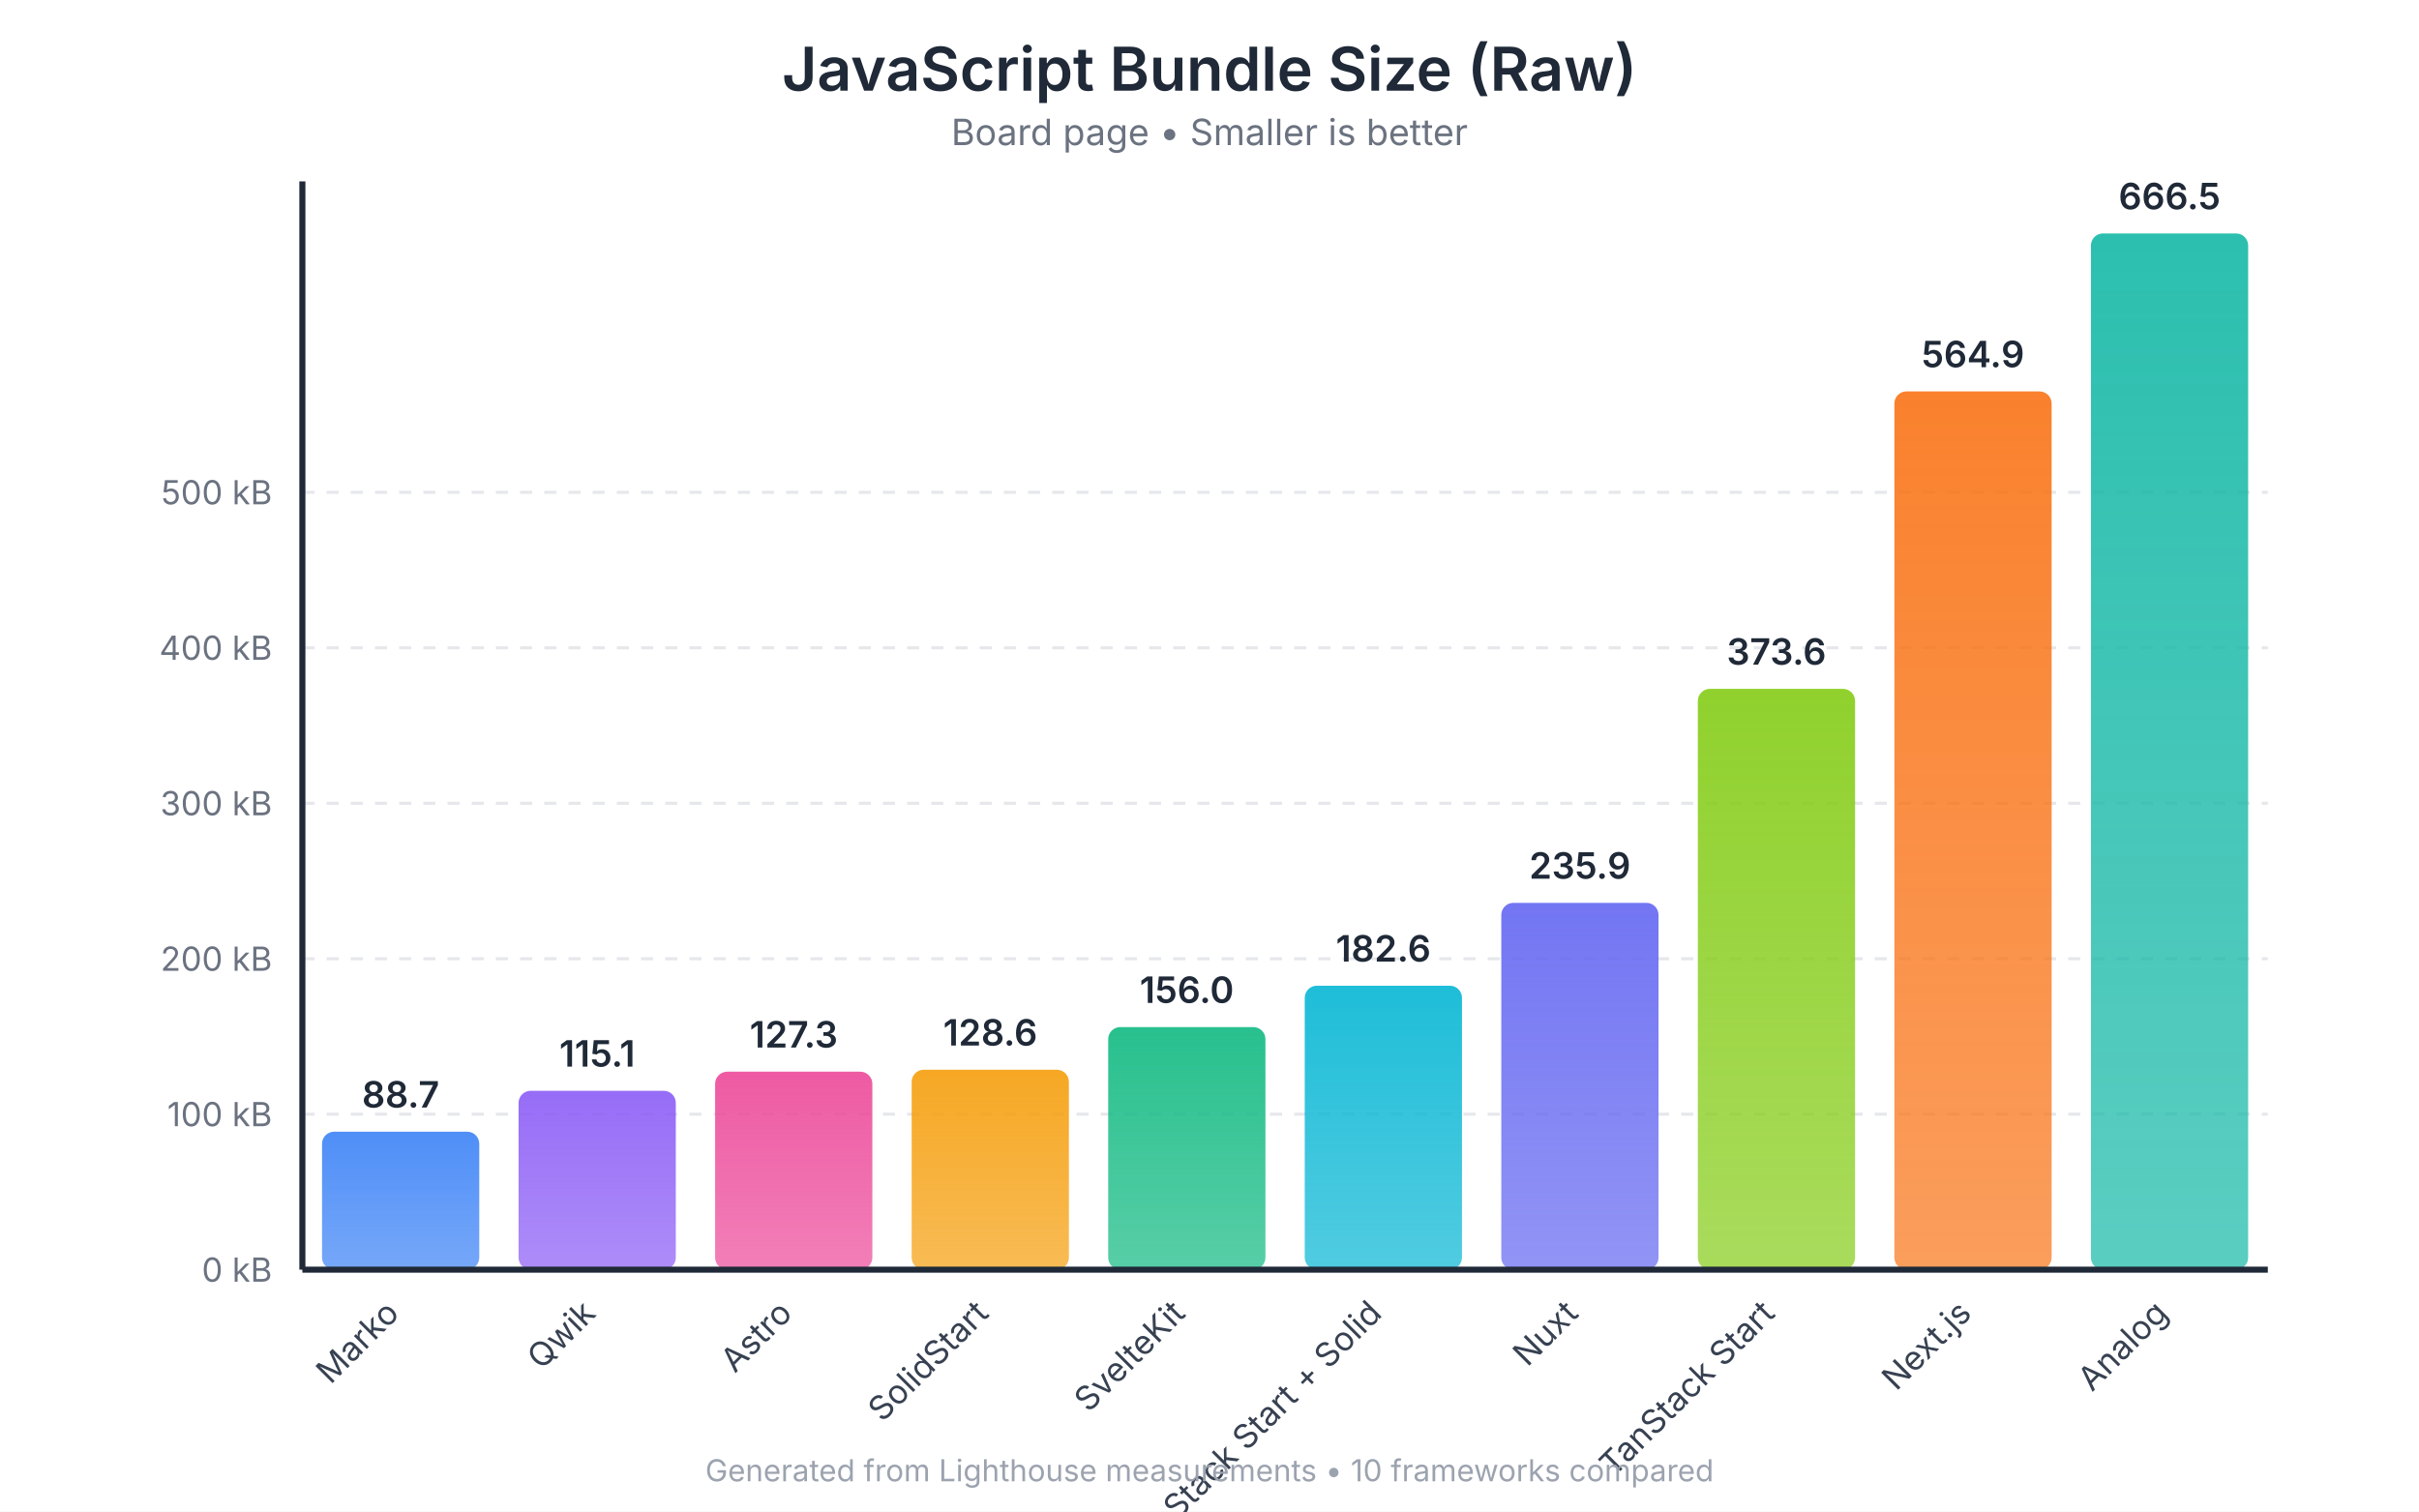
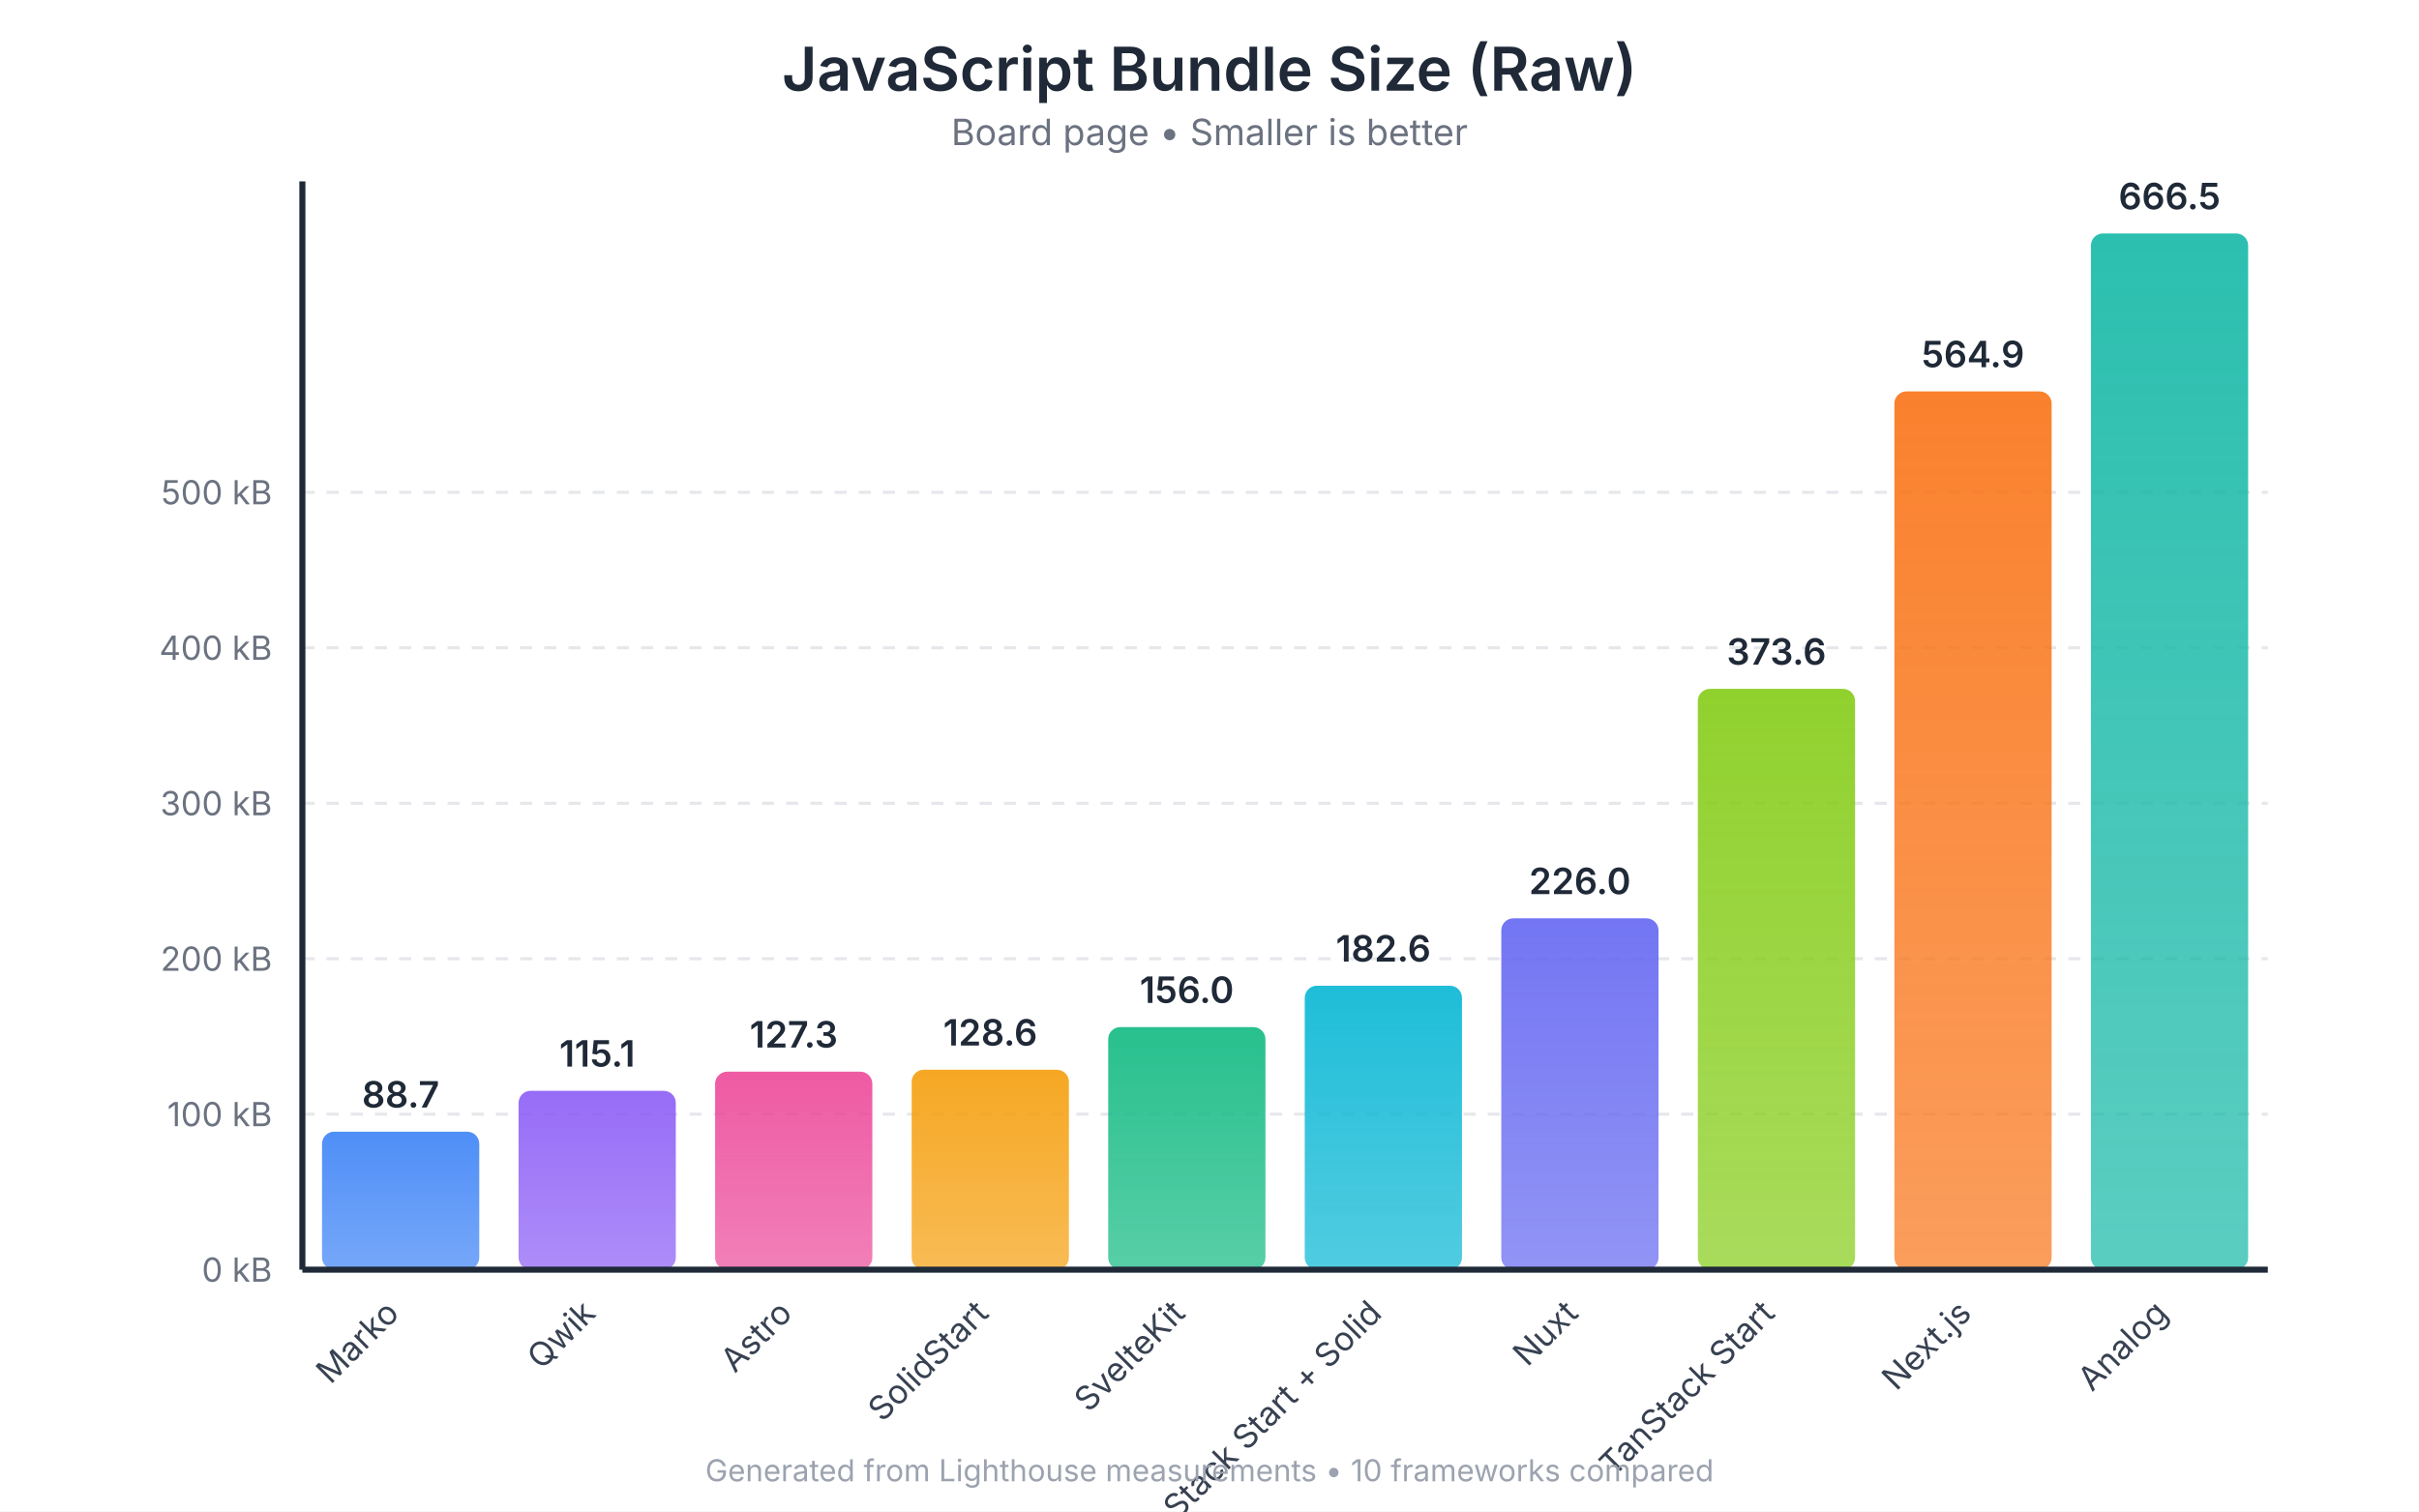
<svg xmlns="http://www.w3.org/2000/svg" viewBox="0 0 800 500" font-family="system-ui, -apple-system, sans-serif">
  <rect width="800" height="500" fill="#ffffff" />
  <text x="400.0" y="30" text-anchor="middle" font-size="20" font-weight="600" fill="#1f2937">
    JavaScript Bundle Size (Raw)
  </text>
  <text x="400.0" y="48" text-anchor="middle" font-size="12" fill="#6b7280">
    Board page • Smaller is better
  </text>
  <g transform="translate(100, 60)">
    <line x1="0" y1="360.0" x2="650" y2="360.0" stroke="#e5e7eb" stroke-width="1" stroke-dasharray="4,4" />
    <text x="-10" y="360.0" text-anchor="end" dominant-baseline="middle" font-size="11" fill="#6b7280">0 kB</text>
    <line x1="0" y1="308.571" x2="650" y2="308.571" stroke="#e5e7eb" stroke-width="1" stroke-dasharray="4,4" />
    <text x="-10" y="308.571" text-anchor="end" dominant-baseline="middle" font-size="11" fill="#6b7280">100 kB</text>
    <line x1="0" y1="257.143" x2="650" y2="257.143" stroke="#e5e7eb" stroke-width="1" stroke-dasharray="4,4" />
    <text x="-10" y="257.143" text-anchor="end" dominant-baseline="middle" font-size="11" fill="#6b7280">200 kB</text>
    <line x1="0" y1="205.714" x2="650" y2="205.714" stroke="#e5e7eb" stroke-width="1" stroke-dasharray="4,4" />
    <text x="-10" y="205.714" text-anchor="end" dominant-baseline="middle" font-size="11" fill="#6b7280">300 kB</text>
    <line x1="0" y1="154.286" x2="650" y2="154.286" stroke="#e5e7eb" stroke-width="1" stroke-dasharray="4,4" />
    <text x="-10" y="154.286" text-anchor="end" dominant-baseline="middle" font-size="11" fill="#6b7280">400 kB</text>
    <line x1="0" y1="102.857" x2="650" y2="102.857" stroke="#e5e7eb" stroke-width="1" stroke-dasharray="4,4" />
    <text x="-10" y="102.857" text-anchor="end" dominant-baseline="middle" font-size="11" fill="#6b7280">500 kB</text>
    <defs>
      <linearGradient id="grad0" x1="0%" y1="0%" x2="0%" y2="100%">
        <stop offset="0%" style="stop-color:#3b82f6;stop-opacity:0.9" />
        <stop offset="100%" style="stop-color:#3b82f6;stop-opacity:0.7" />
      </linearGradient>
    </defs>
    <rect x="6.5" y="314.359" width="52.0" height="45.641" fill="url(#grad0)" rx="4" />
    <text x="32.5" y="306.359" text-anchor="middle" font-size="12" font-weight="600" fill="#1f2937">88.7</text>
    <text x="32.5" y="375" text-anchor="end" font-size="11" fill="#374151" transform="rotate(-45, 32.5, 375)">Marko</text>
    <defs>
      <linearGradient id="grad1" x1="0%" y1="0%" x2="0%" y2="100%">
        <stop offset="0%" style="stop-color:#8b5cf6;stop-opacity:0.9" />
        <stop offset="100%" style="stop-color:#8b5cf6;stop-opacity:0.7" />
      </linearGradient>
    </defs>
    <rect x="71.5" y="300.828" width="52.0" height="59.172" fill="url(#grad1)" rx="4" />
    <text x="97.5" y="292.828" text-anchor="middle" font-size="12" font-weight="600" fill="#1f2937">115.1</text>
    <text x="97.5" y="375" text-anchor="end" font-size="11" fill="#374151" transform="rotate(-45, 97.5, 375)">Qwik</text>
    <defs>
      <linearGradient id="grad2" x1="0%" y1="0%" x2="0%" y2="100%">
        <stop offset="0%" style="stop-color:#ec4899;stop-opacity:0.9" />
        <stop offset="100%" style="stop-color:#ec4899;stop-opacity:0.7" />
      </linearGradient>
    </defs>
    <rect x="136.5" y="294.506" width="52.0" height="65.494" fill="url(#grad2)" rx="4" />
    <text x="162.5" y="286.506" text-anchor="middle" font-size="12" font-weight="600" fill="#1f2937">127.3</text>
    <text x="162.5" y="375" text-anchor="end" font-size="11" fill="#374151" transform="rotate(-45, 162.5, 375)">Astro</text>
    <defs>
      <linearGradient id="grad3" x1="0%" y1="0%" x2="0%" y2="100%">
        <stop offset="0%" style="stop-color:#f59e0b;stop-opacity:0.9" />
        <stop offset="100%" style="stop-color:#f59e0b;stop-opacity:0.7" />
      </linearGradient>
    </defs>
    <rect x="201.5" y="293.86" width="52.0" height="66.14" fill="url(#grad3)" rx="4" />
    <text x="227.5" y="285.86" text-anchor="middle" font-size="12" font-weight="600" fill="#1f2937">128.6</text>
    <text x="227.5" y="375" text-anchor="end" font-size="11" fill="#374151" transform="rotate(-45, 227.5, 375)">SolidStart</text>
    <defs>
      <linearGradient id="grad4" x1="0%" y1="0%" x2="0%" y2="100%">
        <stop offset="0%" style="stop-color:#10b981;stop-opacity:0.9" />
        <stop offset="100%" style="stop-color:#10b981;stop-opacity:0.7" />
      </linearGradient>
    </defs>
    <rect x="266.5" y="279.75" width="52.0" height="80.25" fill="url(#grad4)" rx="4" />
    <text x="292.5" y="271.75" text-anchor="middle" font-size="12" font-weight="600" fill="#1f2937">156.0</text>
    <text x="292.5" y="375" text-anchor="end" font-size="11" fill="#374151" transform="rotate(-45, 292.5, 375)">SvelteKit</text>
    <defs>
      <linearGradient id="grad5" x1="0%" y1="0%" x2="0%" y2="100%">
        <stop offset="0%" style="stop-color:#06b6d4;stop-opacity:0.9" />
        <stop offset="100%" style="stop-color:#06b6d4;stop-opacity:0.7" />
      </linearGradient>
    </defs>
    <rect x="331.5" y="266.071" width="52.0" height="93.929" fill="url(#grad5)" rx="4" />
    <text x="357.5" y="258.071" text-anchor="middle" font-size="12" font-weight="600" fill="#1f2937">182.6</text>
    <text x="357.5" y="375" text-anchor="end" font-size="11" fill="#374151" transform="rotate(-45, 357.5, 375)">TanStack Start + Solid</text>
    <defs>
      <linearGradient id="grad6" x1="0%" y1="0%" x2="0%" y2="100%">
        <stop offset="0%" style="stop-color:#6366f1;stop-opacity:0.9" />
        <stop offset="100%" style="stop-color:#6366f1;stop-opacity:0.7" />
      </linearGradient>
    </defs>
-     <rect x="396.5" y="238.659" width="52.0" height="121.341" fill="url(#grad6)" rx="4" />
-     <text x="422.5" y="230.659" text-anchor="middle" font-size="12" font-weight="600" fill="#1f2937">235.9</text>
+     <rect x="396.5" y="243.774" width="52.0" height="116.226" fill="url(#grad6)" rx="4" />
+     <text x="422.5" y="235.774" text-anchor="middle" font-size="12" font-weight="600" fill="#1f2937">226.0</text>
    <text x="422.5" y="375" text-anchor="end" font-size="11" fill="#374151" transform="rotate(-45, 422.5, 375)">Nuxt</text>
    <defs>
      <linearGradient id="grad7" x1="0%" y1="0%" x2="0%" y2="100%">
        <stop offset="0%" style="stop-color:#84cc16;stop-opacity:0.9" />
        <stop offset="100%" style="stop-color:#84cc16;stop-opacity:0.7" />
      </linearGradient>
    </defs>
    <rect x="461.5" y="167.865" width="52.0" height="192.135" fill="url(#grad7)" rx="4" />
    <text x="487.5" y="159.865" text-anchor="middle" font-size="12" font-weight="600" fill="#1f2937">373.6</text>
    <text x="487.5" y="375" text-anchor="end" font-size="11" fill="#374151" transform="rotate(-45, 487.5, 375)">TanStack Start</text>
    <defs>
      <linearGradient id="grad8" x1="0%" y1="0%" x2="0%" y2="100%">
        <stop offset="0%" style="stop-color:#f97316;stop-opacity:0.9" />
        <stop offset="100%" style="stop-color:#f97316;stop-opacity:0.7" />
      </linearGradient>
    </defs>
    <rect x="526.5" y="69.477" width="52.0" height="290.523" fill="url(#grad8)" rx="4" />
    <text x="552.5" y="61.477" text-anchor="middle" font-size="12" font-weight="600" fill="#1f2937">564.9</text>
    <text x="552.5" y="375" text-anchor="end" font-size="11" fill="#374151" transform="rotate(-45, 552.5, 375)">Next.js</text>
    <defs>
      <linearGradient id="grad9" x1="0%" y1="0%" x2="0%" y2="100%">
        <stop offset="0%" style="stop-color:#14b8a6;stop-opacity:0.9" />
        <stop offset="100%" style="stop-color:#14b8a6;stop-opacity:0.7" />
      </linearGradient>
    </defs>
    <rect x="591.5" y="17.217" width="52.0" height="342.783" fill="url(#grad9)" rx="4" />
    <text x="617.5" y="9.217" text-anchor="middle" font-size="12" font-weight="600" fill="#1f2937">666.5</text>
    <text x="617.5" y="375" text-anchor="end" font-size="11" fill="#374151" transform="rotate(-45, 617.5, 375)">Analog</text>
    <line x1="0" y1="360" x2="650" y2="360" stroke="#1f2937" stroke-width="2" />
    <line x1="0" y1="0" x2="0" y2="360" stroke="#1f2937" stroke-width="2" />
  </g>
  <text x="400.0" y="490" text-anchor="middle" font-size="10" fill="#9ca3af">
    Generated from Lighthouse measurements • 10 frameworks compared
  </text>
</svg>
